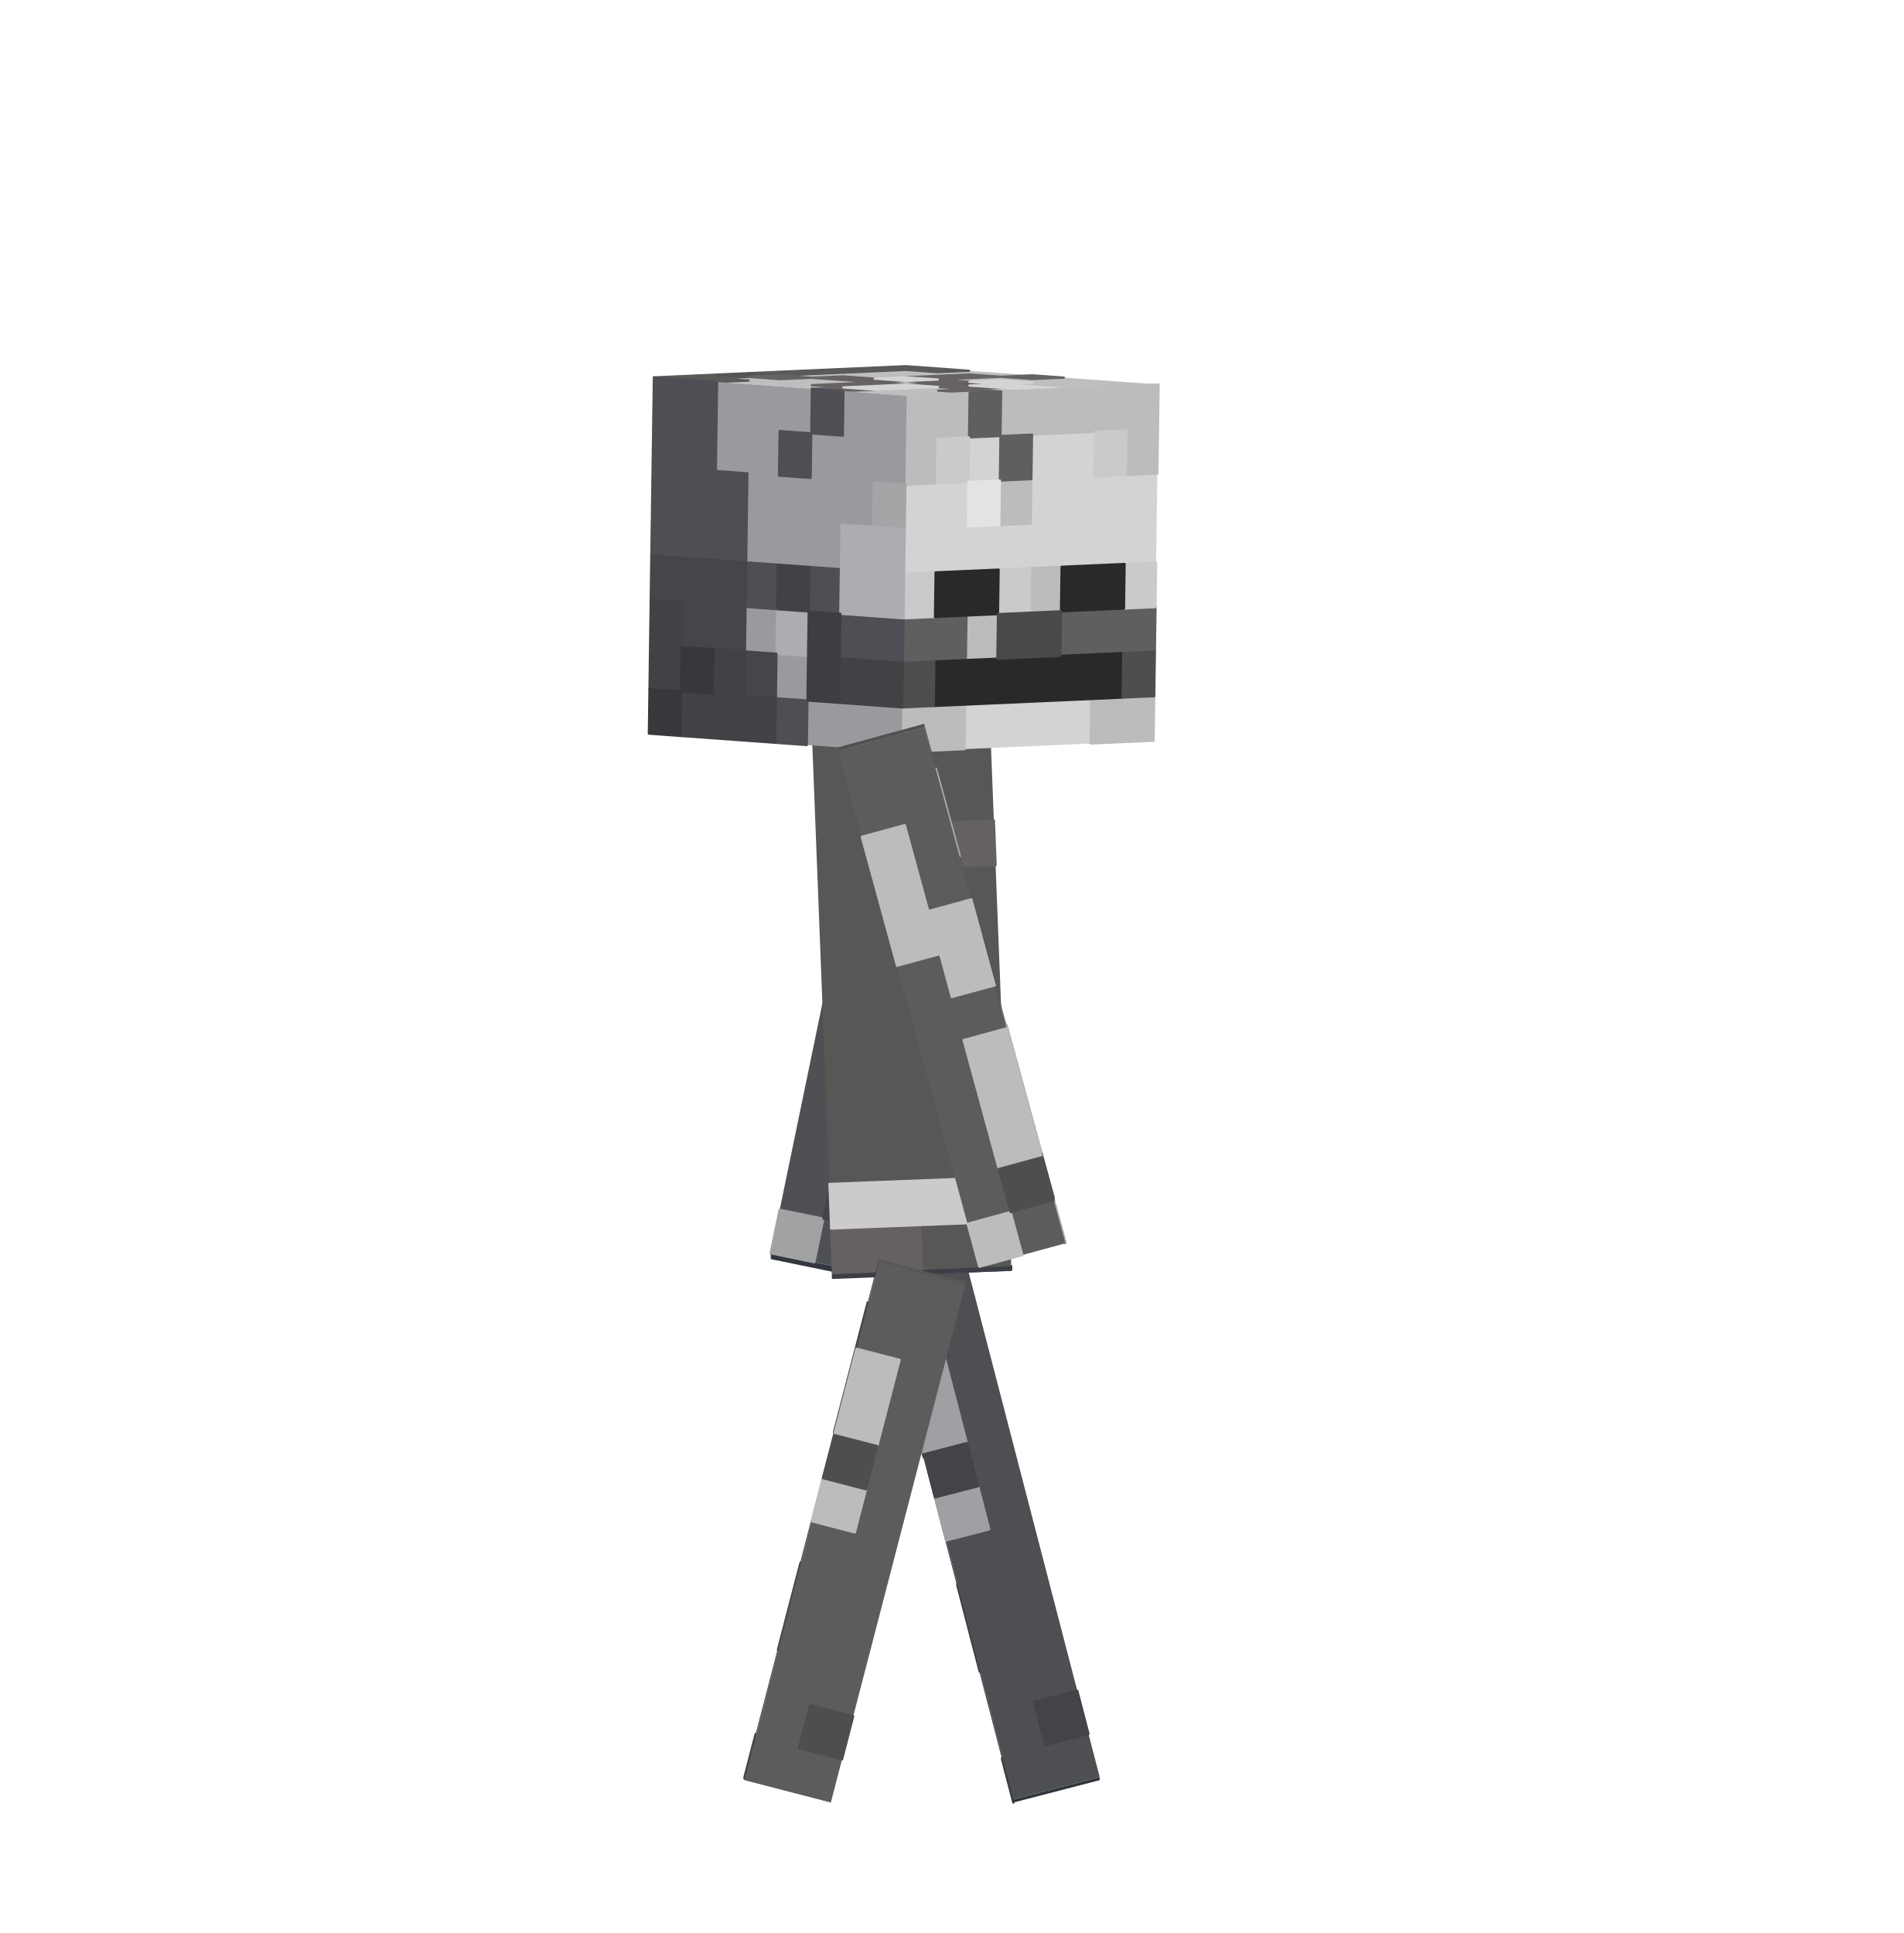
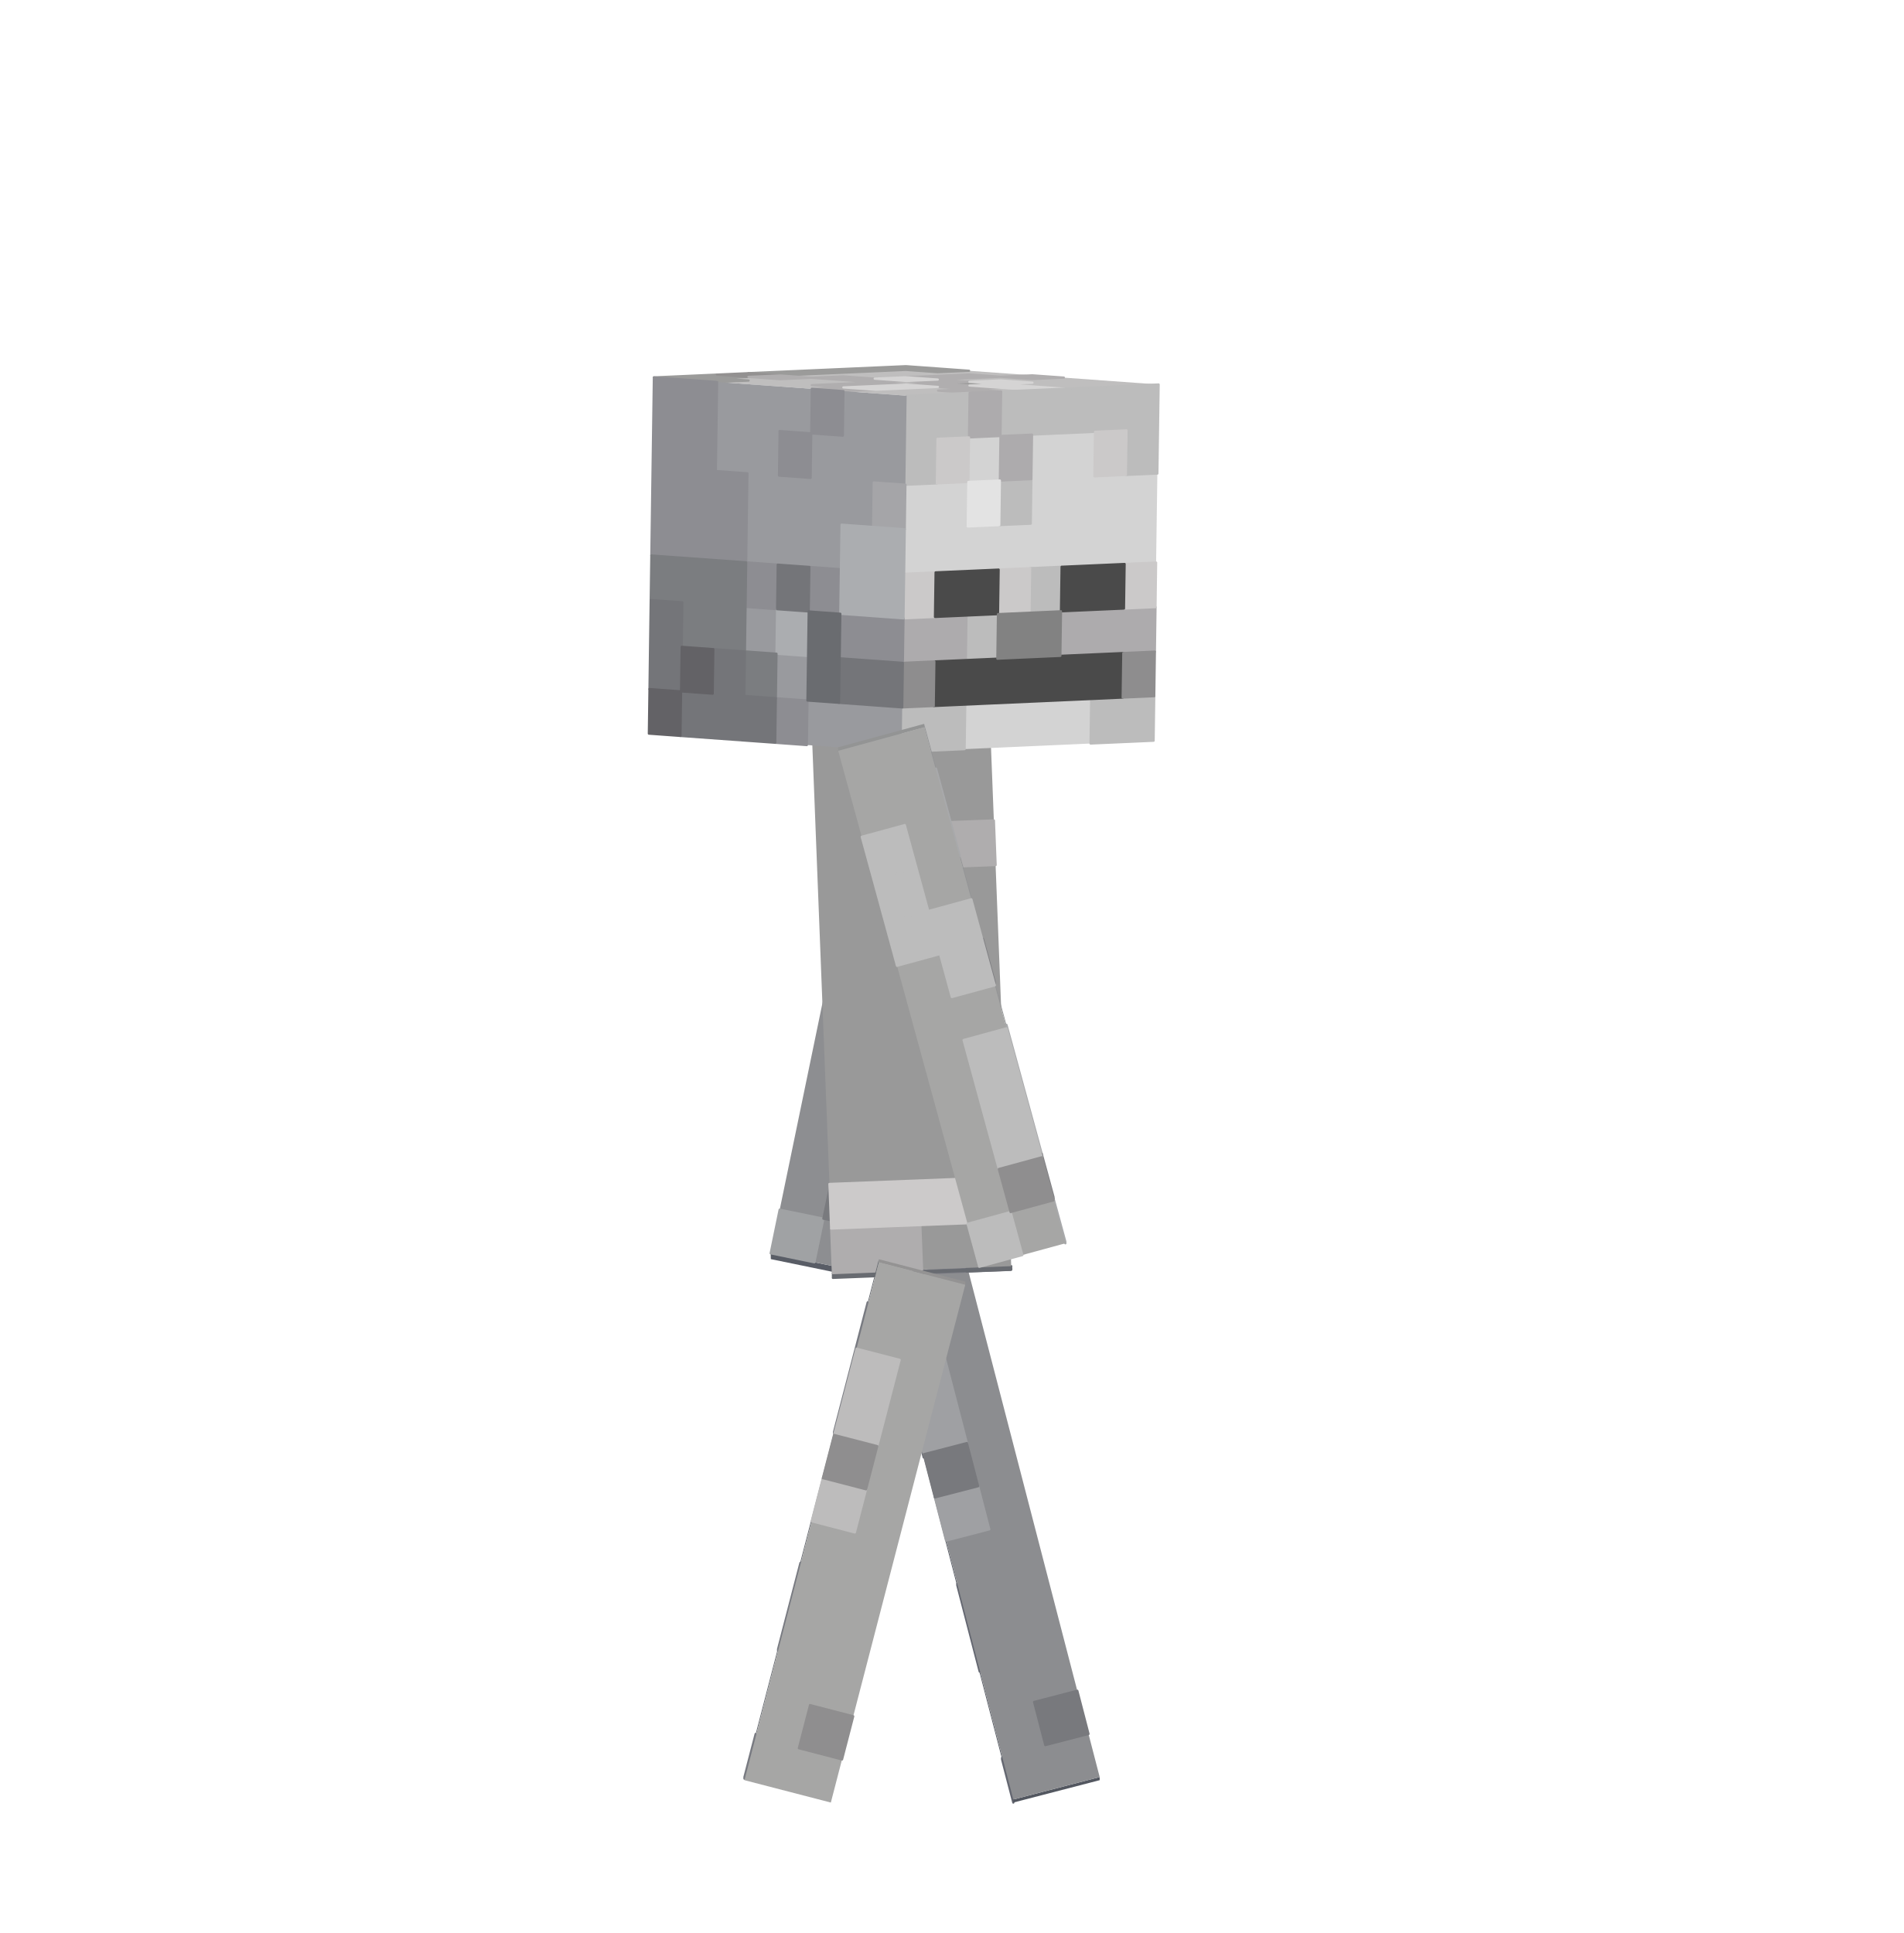
<svg xmlns="http://www.w3.org/2000/svg" viewBox="0 0 512 520" width="512" height="520" role="img" aria-labelledby="walk-9-title">
  <g id="skeleton">
    <g id="arm-left" aria-label="Left arm">
      <g class="face" data-face="front">
-         <path fill="#3d4047" d="M259.91 201.26L259.96 202.84L230.83 343.56L230.78 341.99Z" />
+         <path fill="#6b6e75" d="M259.91 201.26L259.96 202.84L230.83 343.56L230.78 341.99Z" />
        <path fill="#797c83" stroke="#797c83" stroke-width=".6" stroke-linejoin="round" d="M257.48 212.99L257.51 213.78L255.08 225.51L255.05 224.72ZM255.05 224.72L255.08 225.51L252.65 237.23L252.63 236.44ZM242.94 284.14L242.97 284.93L240.54 296.65L240.51 295.87ZM240.51 295.87L240.54 296.65L238.11 308.38L238.09 307.59ZM238.09 307.59L238.11 308.38L235.68 320.11L235.66 319.32ZM233.21 330.26L233.23 331.05L230.8 342.77L230.78 341.99Z" />
-         <path fill="#35383f" stroke="#35383f" stroke-width=".6" stroke-linejoin="round" d="M247.8 260.69L247.82 261.47L245.39 273.2L245.37 272.41ZM235.66 319.32L235.68 320.11L233.26 331.84L233.23 331.05Z" />
+         <path fill="#5c5f67" stroke="#5c5f67" stroke-width=".6" stroke-linejoin="round" d="M247.8 260.69L247.82 261.47L245.39 273.2L245.37 272.41ZM235.66 319.32L235.68 320.11L233.26 331.84L233.23 331.05Z" />
      </g>
      <g class="face" data-face="bottom">
-         <path fill="#333740" d="M230.78 341.99L230.83 343.56L207.32 338.72L207.28 337.15Z" />
+         <path fill="#595d66" d="M230.78 341.99L230.83 343.56L207.32 338.72L207.28 337.15Z" />
      </g>
      <g class="face" data-face="nx">
-         <path fill="#4e5053" d="M236.4 196.42L259.91 201.26L230.78 341.99L207.28 337.15Z" />
+         <path fill="#8d8e91" d="M236.4 196.42L259.91 201.26L230.78 341.99L207.28 337.15Z" />
        <path fill="#a0a2a4" stroke="#a0a2a4" stroke-width=".6" stroke-linejoin="round" d="M231.55 219.88L243.3 222.3L240.87 234.02L229.12 231.6ZM229.12 231.6L240.87 234.02L238.45 245.75L226.69 243.33ZM226.69 243.33L250.2 248.17L247.77 259.9L224.27 255.06ZM236.02 257.48L247.77 259.9L245.34 271.63L233.59 269.2ZM231.16 280.93L242.92 283.35L240.49 295.08L228.74 292.66ZM228.74 292.66L240.49 295.08L238.06 306.81L226.31 304.39ZM226.31 304.39L238.06 306.81L235.63 318.53L223.88 316.11ZM209.7 325.42L221.46 327.84L219.03 339.57L207.28 337.15Z" />
-         <path fill="#434448" stroke="#434448" stroke-width=".6" stroke-linejoin="round" d="M223.88 316.11L235.63 318.53L233.21 330.26L221.46 327.84Z" />
+         <path fill="#797a7e" stroke="#797a7e" stroke-width=".6" stroke-linejoin="round" d="M223.88 316.11L235.63 318.53L233.21 330.26L221.46 327.84Z" />
      </g>
    </g>
    <g id="leg-left" aria-label="Left leg">
      <g class="face" data-face="back">
-         <path fill="#33373f" d="M236.38 345.61L236.38 344.77L272.54 484.08L272.54 484.91Z" />
-         <path fill="#3a3c47" stroke="#3a3c47" stroke-width=".6" stroke-linejoin="round" d="M239.4 357.22L239.4 356.8L242.41 368.41L242.41 368.83ZM242.41 368.83L242.41 368.41L245.42 380.02L245.42 380.44ZM245.42 380.44L245.42 380.02L248.44 391.63L248.44 392.05ZM257.48 426.45L257.48 426.03L260.49 437.64L260.49 438.06ZM260.49 438.06L260.49 437.64L263.5 449.25L263.5 449.67ZM269.53 473.31L269.53 472.89L272.54 484.49L272.54 484.91Z" />
+         <path fill="#585c65" d="M236.38 345.61L236.38 344.77L272.54 484.08L272.54 484.91Z" />
+         <path fill="#646771" stroke="#646771" stroke-width=".6" stroke-linejoin="round" d="M239.4 357.22L239.4 356.8L242.41 368.41L242.41 368.83ZM242.41 368.83L242.41 368.41L245.42 380.02L245.42 380.44ZM245.42 380.44L245.42 380.02L248.44 391.63L248.44 392.05ZM257.48 426.45L257.48 426.03L260.49 437.64L260.49 438.06ZM260.49 438.06L260.49 437.64L263.5 449.25L263.5 449.67ZM269.53 473.31L269.53 472.89L272.54 484.49L272.54 484.91Z" />
      </g>
      <g class="face" data-face="bottom">
-         <path fill="#30343d" d="M295.77 478.05L295.77 478.89L272.54 484.91L272.54 484.08Z" />
+         <path fill="#535760" d="M295.77 478.05L295.77 478.89L272.54 484.91L272.54 484.08Z" />
      </g>
      <g class="face" data-face="nx">
-         <path fill="#4e4f52" d="M236.38 344.77L259.62 338.75L295.77 478.05L272.54 484.08Z" />
+         <path fill="#8c8d90" d="M236.38 344.77L259.62 338.75L295.77 478.05L272.54 484.08Z" />
        <path fill="#9fa0a3" stroke="#9fa0a3" stroke-width=".6" stroke-linejoin="round" d="M242.41 367.99L254.03 364.98L257.04 376.59L245.42 379.6ZM245.42 379.6L257.04 376.59L260.05 388.2L248.44 391.21ZM251.45 402.82L263.07 399.81L266.08 411.41L254.46 414.43Z" />
-         <path fill="#434447" stroke="#434447" stroke-width=".6" stroke-linejoin="round" d="M248.44 391.21L260.05 388.2L263.07 399.81L251.45 402.82ZM278.13 457.85L289.75 454.84L292.76 466.45L281.14 469.46Z" />
+         <path fill="#78797d" stroke="#78797d" stroke-width=".6" stroke-linejoin="round" d="M248.44 391.21L260.05 388.2L263.07 399.81L251.45 402.82ZM278.13 457.85L289.75 454.84L292.76 466.45L281.14 469.46Z" />
      </g>
    </g>
    <g id="torso" aria-label="Torso">
      <g class="face" data-face="bottom">
-         <path fill="#43454d" d="M271.98 340.61L271.98 341.89L224.02 343.76L224.02 342.48Z" />
-         <path fill="#3b3e44" stroke="#3b3e44" stroke-width=".6" stroke-linejoin="round" d="M271.98 340.61L271.98 340.77L259.99 341.23L259.99 341.07ZM271.98 341.09L271.98 341.57L259.99 342.03L259.99 341.55ZM259.99 341.55L259.99 341.87L248 342.34L248 342.02ZM236.01 342.01L236.01 342.33L224.02 342.8L224.02 342.48ZM236.01 342.65L236.01 342.81L224.02 343.28L224.02 343.12ZM236.01 343.13L236.01 343.29L224.02 343.76L224.02 343.6Z" />
+         <path fill="#777880" d="M271.98 340.61L271.98 341.89L224.02 343.76L224.02 342.48Z" />
+         <path fill="#686b71" stroke="#686b71" stroke-width=".6" stroke-linejoin="round" d="M271.98 340.61L271.98 340.77L259.99 341.23L259.99 341.07ZM271.98 341.09L271.98 341.57L259.99 342.03L259.99 341.55ZM259.99 341.55L259.99 341.87L248 342.34L248 342.02ZM236.01 342.01L236.01 342.33L224.02 342.8L224.02 342.48ZM236.01 342.65L236.01 342.81L224.02 343.28L224.02 343.12ZM236.01 343.13L236.01 343.29L224.02 343.76L224.02 343.6Z" />
      </g>
      <g class="face" data-face="nx">
-         <path fill="#575756" d="M218.41 198.6L266.37 196.73L271.98 340.61L224.02 342.48Z" />
-         <path fill="#646063" stroke="#646063" stroke-width=".6" stroke-linejoin="round" d="M255.32 221.17L267.31 220.71L267.78 232.7L255.78 233.16ZM223.55 330.49L247.53 329.55L248 341.54L224.02 342.48Z" />
+         <path fill="#999999" d="M218.41 198.6L266.37 196.73L271.98 340.61L224.02 342.48Z" />
+         <path fill="#afadae" stroke="#afadae" stroke-width=".6" stroke-linejoin="round" d="M255.32 221.17L267.31 220.71L267.78 232.7L255.78 233.16ZM223.55 330.49L247.53 329.55L248 341.54L224.02 342.48Z" />
        <path fill="#cccaca" stroke="#cccaca" stroke-width=".6" stroke-linejoin="round" d="M223.08 318.5L271.05 316.63L271.51 328.62L223.55 330.49Z" />
      </g>
    </g>
    <g id="head" aria-label="Head">
      <g class="face" data-face="top">
        <path fill="#bfbebe" d="M175.87 101.53L243.65 98.51L311.62 103.43L243.85 106.45Z" />
-         <path fill="#5a5a59" stroke="#5a5a59" stroke-width=".6" stroke-linejoin="round" d="M175.87 101.53L192.82 100.77L201.31 101.39L184.37 102.14ZM201.29 100.39L243.65 98.51L252.14 99.12L209.78 101.01ZM184.37 102.14L192.84 101.76L201.34 102.38L192.87 102.76ZM243.67 99.5L252.14 99.12L260.64 99.74L252.17 100.12ZM252.24 103.09L260.72 102.72L269.21 103.33L260.74 103.71Z" />
-         <path fill="#555454" stroke="#555454" stroke-width=".6" stroke-linejoin="round" d="M192.82 100.77L201.29 100.39L209.78 101.01L201.31 101.39Z" />
-         <path fill="#676365" stroke="#676365" stroke-width=".6" stroke-linejoin="round" d="M201.31 101.39L209.78 101.01L218.28 101.62L209.81 102ZM218.28 101.62L226.75 101.25L235.25 101.86L226.78 102.24ZM226.78 102.24L235.25 101.86L243.75 102.48L235.28 102.85ZM243.72 101.49L260.67 100.73L269.16 101.35L252.22 102.1ZM218.33 103.61L235.28 102.85L243.77 103.47L226.83 104.22ZM243.75 102.48L252.22 102.1L260.72 102.72L252.24 103.09ZM269.16 101.35L277.64 100.97L286.13 101.58L277.66 101.96ZM218.36 104.6L226.83 104.22L235.33 104.84L226.85 105.22ZM243.77 103.47L252.24 103.09L260.74 103.71L252.27 104.09ZM252.27 104.09L260.74 103.71L269.24 104.32L260.77 104.7ZM252.3 105.08L260.77 104.7L269.26 105.32L260.79 105.69Z" />
+         <path fill="#9b9b9a" stroke="#9b9b9a" stroke-width=".6" stroke-linejoin="round" d="M175.87 101.53L192.82 100.77L201.31 101.39L184.37 102.14ZM201.29 100.39L243.65 98.51L252.14 99.12L209.78 101.01ZM184.37 102.14L192.84 101.76L201.34 102.38L192.87 102.76ZM243.67 99.5L252.14 99.12L260.64 99.74L252.17 100.12ZM252.24 103.09L260.72 102.72L269.21 103.33L260.74 103.71Z" />
+         <path fill="#939191" stroke="#939191" stroke-width=".6" stroke-linejoin="round" d="M192.82 100.77L201.29 100.39L209.78 101.01L201.31 101.39Z" />
+         <path fill="#b0aeaf" stroke="#b0aeaf" stroke-width=".6" stroke-linejoin="round" d="M201.31 101.39L209.78 101.01L218.28 101.62L209.81 102ZM218.28 101.62L226.75 101.25L235.25 101.86L226.78 102.24ZM226.78 102.24L235.25 101.86L243.75 102.48L235.28 102.85ZM243.72 101.49L260.67 100.73L269.16 101.35L252.22 102.1ZM218.33 103.61L235.28 102.85L243.77 103.47L226.83 104.22ZM243.75 102.48L252.22 102.1L260.72 102.72L252.24 103.09ZM269.16 101.35L277.64 100.97L286.13 101.58L277.66 101.96ZM218.36 104.6L226.83 104.22L235.33 104.84L226.85 105.22ZM243.77 103.47L252.24 103.09L260.74 103.71L252.27 104.09ZM252.27 104.09L260.74 103.71L269.24 104.32L260.77 104.7ZM252.3 105.08L260.77 104.7L269.26 105.32L260.79 105.69Z" />
        <path fill="#d5d4d4" stroke="#d5d4d4" stroke-width=".6" stroke-linejoin="round" d="M235.25 101.86L243.72 101.49L252.22 102.1L243.75 102.48ZM226.83 104.22L243.77 103.47L252.27 104.09L235.33 104.84ZM260.72 102.72L269.19 102.34L277.69 102.95L269.21 103.33ZM260.74 103.71L269.21 103.33L277.71 103.95L269.24 104.32ZM269.24 104.32L277.71 103.95L286.21 104.56L277.74 104.94Z" />
      </g>
      <g class="face" data-face="front">
        <path fill="#d3d3d3" d="M243.85 106.45L311.62 103.43L310.27 199.26L242.49 202.27Z" />
        <path fill="#bcbcbc" stroke="#bcbcbc" stroke-width=".6" stroke-linejoin="round" d="M243.85 106.45L260.79 105.69L260.62 117.67L243.68 118.43ZM269.26 105.32L311.62 103.43L311.45 115.41L269.09 117.29ZM243.68 118.43L252.15 118.05L251.98 130.03L243.51 130.4ZM302.98 115.78L311.45 115.41L311.28 127.39L302.81 127.76ZM268.92 129.27L277.4 128.89L277.23 140.87L268.76 141.25ZM277.06 152.85L285.53 152.47L285.36 164.45L276.89 164.83ZM259.94 165.58L268.42 165.21L268.25 177.19L259.77 177.56ZM242.66 190.3L259.61 189.54L259.44 201.52L242.49 202.27ZM293.49 188.03L310.44 187.28L310.27 199.26L293.32 200.01Z" />
-         <path fill="#615e60" stroke="#615e60" stroke-width=".6" stroke-linejoin="round" d="M260.79 105.69L269.26 105.32L269.09 117.29L260.62 117.67ZM269.09 117.29L277.57 116.92L277.4 128.89L268.92 129.27ZM243 166.34L259.94 165.58L259.77 177.56L242.83 178.32ZM285.36 164.45L310.78 163.32L310.61 175.3L285.19 176.43Z" />
+         <path fill="#adabad" stroke="#adabad" stroke-width=".6" stroke-linejoin="round" d="M260.79 105.69L269.26 105.32L269.09 117.29L260.62 117.67ZM269.09 117.29L277.57 116.92L277.4 128.89L268.92 129.27ZM243 166.34L259.94 165.58L259.77 177.56L242.83 178.32ZM285.36 164.45L310.78 163.32L310.61 175.3L285.19 176.43Z" />
        <path fill="#cbc9c9" stroke="#cbc9c9" stroke-width=".6" stroke-linejoin="round" d="M252.15 118.05L260.62 117.67L260.45 129.65L251.98 130.03ZM294.51 116.16L302.98 115.78L302.81 127.76L294.34 128.14ZM243.17 154.36L251.64 153.98L251.47 165.96L243 166.34ZM268.59 153.23L277.06 152.85L276.89 164.83L268.42 165.21ZM302.47 151.72L310.94 151.34L310.78 163.32L302.3 163.7Z" />
        <path fill="#e3e3e3" stroke="#e3e3e3" stroke-width=".6" stroke-linejoin="round" d="M260.45 129.65L268.92 129.27L268.76 141.25L260.28 141.63Z" />
-         <path fill="#292929" stroke="#292929" stroke-width=".6" stroke-linejoin="round" d="M251.64 153.98L268.59 153.23L268.42 165.21L251.47 165.96ZM285.53 152.47L302.47 151.72L302.3 163.7L285.36 164.45ZM251.3 177.94L302.13 175.68L301.96 187.65L251.13 189.92Z" />
-         <path fill="#494949" stroke="#494949" stroke-width=".6" stroke-linejoin="round" d="M268.42 165.21L285.36 164.45L285.19 176.43L268.25 177.19Z" />
-         <path fill="#4f4e4f" stroke="#4f4e4f" stroke-width=".6" stroke-linejoin="round" d="M242.83 178.32L251.3 177.94L251.13 189.92L242.66 190.3ZM302.13 175.68L310.61 175.3L310.44 187.28L301.96 187.65Z" />
+         <path fill="#4a4a4a" stroke="#4a4a4a" stroke-width=".6" stroke-linejoin="round" d="M251.64 153.98L268.59 153.23L268.42 165.21L251.47 165.96ZM285.53 152.47L302.47 151.72L302.3 163.7L285.36 164.45ZM251.3 177.94L302.13 175.68L301.96 187.65L251.13 189.92Z" />
+         <path fill="#828282" stroke="#828282" stroke-width=".6" stroke-linejoin="round" d="M268.42 165.21L285.36 164.45L285.19 176.43L268.25 177.19Z" />
+         <path fill="#8e8d8e" stroke="#8e8d8e" stroke-width=".6" stroke-linejoin="round" d="M242.83 178.32L251.3 177.94L251.13 189.92L242.66 190.3ZM302.13 175.68L310.61 175.3L310.44 187.28L301.96 187.65Z" />
      </g>
      <g class="face" data-face="nx">
        <path fill="#999a9e" d="M175.87 101.53L243.85 106.45L242.49 202.27L174.52 197.35Z" />
-         <path fill="#4f4e54" stroke="#4f4e54" stroke-width=".6" stroke-linejoin="round" d="M175.87 101.53L192.87 102.76L192.7 114.73L175.7 113.5ZM218.36 104.6L226.85 105.22L226.68 117.2L218.19 116.58ZM175.7 113.5L192.7 114.73L192.53 126.71L175.53 125.48ZM209.69 115.96L218.19 116.58L218.02 128.56L209.52 127.94ZM175.53 125.48L201.02 127.33L200.85 139.31L175.36 137.46ZM175.36 137.46L200.85 139.31L200.69 151.28L175.19 149.44ZM200.69 151.28L209.18 151.9L209.01 163.88L200.52 163.26ZM217.68 152.51L226.18 153.13L226.01 165.11L217.51 164.49ZM226.01 165.11L243 166.34L242.83 178.32L225.84 177.09ZM208.67 187.83L217.17 188.45L217 200.43L208.5 199.81Z" />
+         <path fill="#8d8d92" stroke="#8d8d92" stroke-width=".6" stroke-linejoin="round" d="M175.87 101.53L192.87 102.76L192.7 114.73L175.7 113.5ZM218.36 104.6L226.85 105.22L226.68 117.2L218.19 116.58ZM175.7 113.5L192.7 114.73L192.53 126.71L175.53 125.48ZM209.69 115.96L218.19 116.58L218.02 128.56L209.52 127.94ZM175.53 125.48L201.02 127.33L200.85 139.31L175.36 137.46ZM175.36 137.46L200.85 139.31L200.69 151.28L175.19 149.44ZM200.69 151.28L209.18 151.9L209.01 163.88L200.52 163.26ZM217.68 152.51L226.18 153.13L226.01 165.11L217.51 164.49ZM226.01 165.11L243 166.34L242.83 178.32L225.84 177.09ZM208.67 187.83L217.17 188.45L217 200.43L208.5 199.81Z" />
        <path fill="#a5a5a8" stroke="#a5a5a8" stroke-width=".6" stroke-linejoin="round" d="M235.01 129.79L243.51 130.4L243.34 142.38L234.84 141.77Z" />
        <path fill="#abadb0" stroke="#abadb0" stroke-width=".6" stroke-linejoin="round" d="M226.35 141.15L243.34 142.38L243.17 154.36L226.18 153.13ZM226.18 153.13L243.17 154.36L243 166.34L226.01 165.11ZM209.01 163.88L217.51 164.49L217.34 176.47L208.84 175.86Z" />
-         <path fill="#45464a" stroke="#45464a" stroke-width=".6" stroke-linejoin="round" d="M175.19 149.44L200.69 151.28L200.52 163.26L175.02 161.42ZM183.52 162.03L200.52 163.26L200.35 175.24L183.35 174.01ZM200.35 175.24L208.84 175.86L208.67 187.83L200.18 187.22Z" />
-         <path fill="#414246" stroke="#414246" stroke-width=".6" stroke-linejoin="round" d="M209.18 151.9L217.68 152.51L217.51 164.49L209.01 163.88ZM175.02 161.42L183.52 162.03L183.35 174.01L174.85 173.4ZM174.85 173.4L183.35 174.01L183.18 185.99L174.69 185.37ZM191.85 174.63L200.35 175.24L200.18 187.22L191.68 186.6ZM225.84 177.09L242.83 178.32L242.66 190.3L225.67 189.06ZM183.18 185.99L208.67 187.83L208.5 199.81L183.01 197.97Z" />
-         <path fill="#3c3e41" stroke="#3c3e41" stroke-width=".6" stroke-linejoin="round" d="M217.51 164.49L226.01 165.11L225.84 177.09L217.34 176.47ZM217.34 176.47L225.84 177.09L225.67 189.06L217.17 188.45Z" />
-         <path fill="#38383c" stroke="#38383c" stroke-width=".6" stroke-linejoin="round" d="M183.35 174.01L191.85 174.63L191.68 186.6L183.18 185.99ZM174.69 185.37L183.18 185.99L183.01 197.97L174.52 197.35Z" />
+         <path fill="#7b7d80" stroke="#7b7d80" stroke-width=".6" stroke-linejoin="round" d="M175.19 149.44L200.69 151.28L200.52 163.26L175.02 161.42ZM183.52 162.03L200.52 163.26L200.35 175.24L183.35 174.01ZM200.35 175.24L208.84 175.86L208.67 187.83L200.18 187.22Z" />
+         <path fill="#747579" stroke="#747579" stroke-width=".6" stroke-linejoin="round" d="M209.18 151.9L217.68 152.51L217.51 164.49L209.01 163.88ZM175.02 161.42L183.52 162.03L183.35 174.01L174.85 173.4ZM174.85 173.4L183.35 174.01L183.18 185.99L174.69 185.37ZM191.85 174.63L200.35 175.24L200.18 187.22L191.68 186.6ZM225.84 177.09L242.83 178.32L242.66 190.3L225.67 189.06ZM183.18 185.99L208.67 187.83L208.5 199.81L183.01 197.97Z" />
+         <path fill="#6a6c70" stroke="#6a6c70" stroke-width=".6" stroke-linejoin="round" d="M217.51 164.49L226.01 165.11L225.84 177.09L217.34 176.47ZM217.34 176.47L225.84 177.09L225.67 189.06L217.17 188.45Z" />
+         <path fill="#636266" stroke="#636266" stroke-width=".6" stroke-linejoin="round" d="M183.35 174.01L191.85 174.63L191.68 186.6L183.18 185.99ZM174.69 185.37L183.18 185.99L183.01 197.97L174.52 197.35Z" />
      </g>
    </g>
    <g id="leg-right" aria-label="Right leg">
      <g class="face" data-face="back">
-         <path fill="#3c3f45" d="M236.38 338.75L236.38 339.59L200.23 478.89L200.23 478.05Z" />
-         <path fill="#44454d" stroke="#44454d" stroke-width=".6" stroke-linejoin="round" d="M233.37 350.36L233.37 350.78L230.36 362.39L230.36 361.97ZM230.36 361.97L230.36 362.39L227.35 374L227.35 373.58ZM227.35 373.58L227.35 374L224.33 385.6L224.33 385.19ZM215.29 420.43L215.29 420.85L212.28 432.46L212.28 432.04ZM212.28 432.04L212.28 432.46L209.27 444.07L209.27 443.65ZM203.24 466.45L203.24 466.86L200.23 478.47L200.23 478.05Z" />
+         <path fill="#696c72" d="M236.38 338.75L236.38 339.59L200.23 478.89L200.23 478.05Z" />
+         <path fill="#787a81" stroke="#787a81" stroke-width=".6" stroke-linejoin="round" d="M233.37 350.36L233.37 350.78L230.36 362.39L230.36 361.97ZM230.36 361.97L230.36 362.39L227.35 374L227.35 373.58ZM227.35 373.58L227.35 374L224.33 385.6L224.33 385.19ZM215.29 420.43L215.29 420.85L212.28 432.46L212.28 432.04ZM212.28 432.04L212.28 432.46L209.27 444.07L209.27 443.65ZM203.24 466.45L203.24 466.86L200.23 478.47L200.23 478.05Z" />
      </g>
      <g class="face" data-face="top">
-         <path fill="#585756" d="M236.38 339.59L236.38 338.75L259.62 344.77L259.62 345.61Z" />
+         <path fill="#949393" d="M236.38 339.59L236.38 338.75L259.62 344.77L259.62 345.61Z" />
      </g>
      <g class="face" data-face="nx">
-         <path fill="#5c5c5c" d="M236.38 339.59L259.62 345.61L223.46 484.91L200.23 478.89Z" />
+         <path fill="#a6a6a5" d="M236.38 339.59L259.62 345.61L223.46 484.91L200.23 478.89Z" />
        <path fill="#bdbcbc" stroke="#bdbcbc" stroke-width=".6" stroke-linejoin="round" d="M230.36 362.81L241.97 365.82L238.96 377.43L227.35 374.41ZM227.35 374.41L238.96 377.43L235.95 389.03L224.33 386.02ZM221.32 397.63L232.93 400.64L229.92 412.25L218.31 409.24Z" />
-         <path fill="#4f4e4f" stroke="#4f4e4f" stroke-width=".6" stroke-linejoin="round" d="M224.33 386.02L235.95 389.03L232.93 400.64L221.32 397.63ZM217.87 458.69L229.48 461.7L226.47 473.31L214.86 470.29Z" />
+         <path fill="#8f8e8f" stroke="#8f8e8f" stroke-width=".6" stroke-linejoin="round" d="M224.33 386.02L235.95 389.03L232.93 400.64L221.32 397.63ZM217.87 458.69L229.48 461.7L226.47 473.31L214.86 470.29Z" />
      </g>
    </g>
    <g id="arm-right" aria-label="Right arm">
      <g class="face" data-face="front">
-         <path fill="#525355" d="M248.6 195.66L248.55 194.72L286.5 333.52L286.54 334.46Z" />
+         <path fill="#939496" d="M248.6 195.66L248.55 194.72L286.5 333.52L286.54 334.46Z" />
        <path fill="#a8a9ab" stroke="#a8a9ab" stroke-width=".6" stroke-linejoin="round" d="M251.76 207.22L251.74 206.75L254.9 218.32L254.93 218.79ZM254.93 218.79L254.9 218.32L258.06 229.89L258.09 230.36ZM270.71 276.16L270.69 275.69L273.85 287.26L273.87 287.72ZM273.87 287.72L273.85 287.26L277.01 298.82L277.03 299.29ZM277.03 299.29L277.01 298.82L280.17 310.39L280.2 310.86ZM283.38 322.89L283.36 322.42L286.52 333.99L286.54 334.46Z" />
-         <path fill="#464649" stroke="#464649" stroke-width=".6" stroke-linejoin="round" d="M264.39 253.02L264.36 252.55L267.52 264.12L267.55 264.59ZM280.2 310.86L280.17 310.39L283.33 321.96L283.36 322.42Z" />
+         <path fill="#7f7f82" stroke="#7f7f82" stroke-width=".6" stroke-linejoin="round" d="M264.39 253.02L264.36 252.55L267.52 264.12L267.55 264.59ZM280.2 310.86L280.17 310.39L283.33 321.96L283.36 322.42Z" />
      </g>
      <g class="face" data-face="top">
-         <path fill="#515152" d="M225.45 201.98L225.4 201.04L248.55 194.72L248.6 195.66Z" />
+         <path fill="#939494" d="M225.45 201.98L225.4 201.04L248.55 194.72L248.6 195.66Z" />
      </g>
      <g class="face" data-face="nx">
-         <path fill="#5c5c5c" d="M225.45 201.98L248.6 195.66L286.54 334.46L263.39 340.78Z" />
+         <path fill="#a6a6a5" d="M225.45 201.98L248.6 195.66L286.54 334.46L263.39 340.78Z" />
        <path fill="#bcbcbc" stroke="#bcbcbc" stroke-width=".6" stroke-linejoin="round" d="M231.77 225.11L243.35 221.95L246.51 233.52L234.94 236.68ZM234.94 236.68L246.51 233.52L249.67 245.08L238.1 248.24ZM238.1 248.24L261.25 241.92L264.41 253.49L241.26 259.81ZM252.84 256.65L264.41 253.49L267.57 265.06L256 268.22ZM259.16 279.78L270.74 276.62L273.9 288.19L262.32 291.35ZM262.32 291.35L273.9 288.19L277.06 299.76L265.48 302.92ZM265.48 302.92L277.06 299.76L280.22 311.32L268.64 314.48ZM260.23 329.21L271.81 326.05L274.97 337.62L263.39 340.78Z" />
-         <path fill="#4f4e4f" stroke="#4f4e4f" stroke-width=".6" stroke-linejoin="round" d="M268.64 314.48L280.22 311.32L283.38 322.89L271.81 326.05Z" />
+         <path fill="#8f8e8f" stroke="#8f8e8f" stroke-width=".6" stroke-linejoin="round" d="M268.64 314.48L280.22 311.32L283.38 322.89L271.81 326.05Z" />
      </g>
    </g>
  </g>
</svg>
